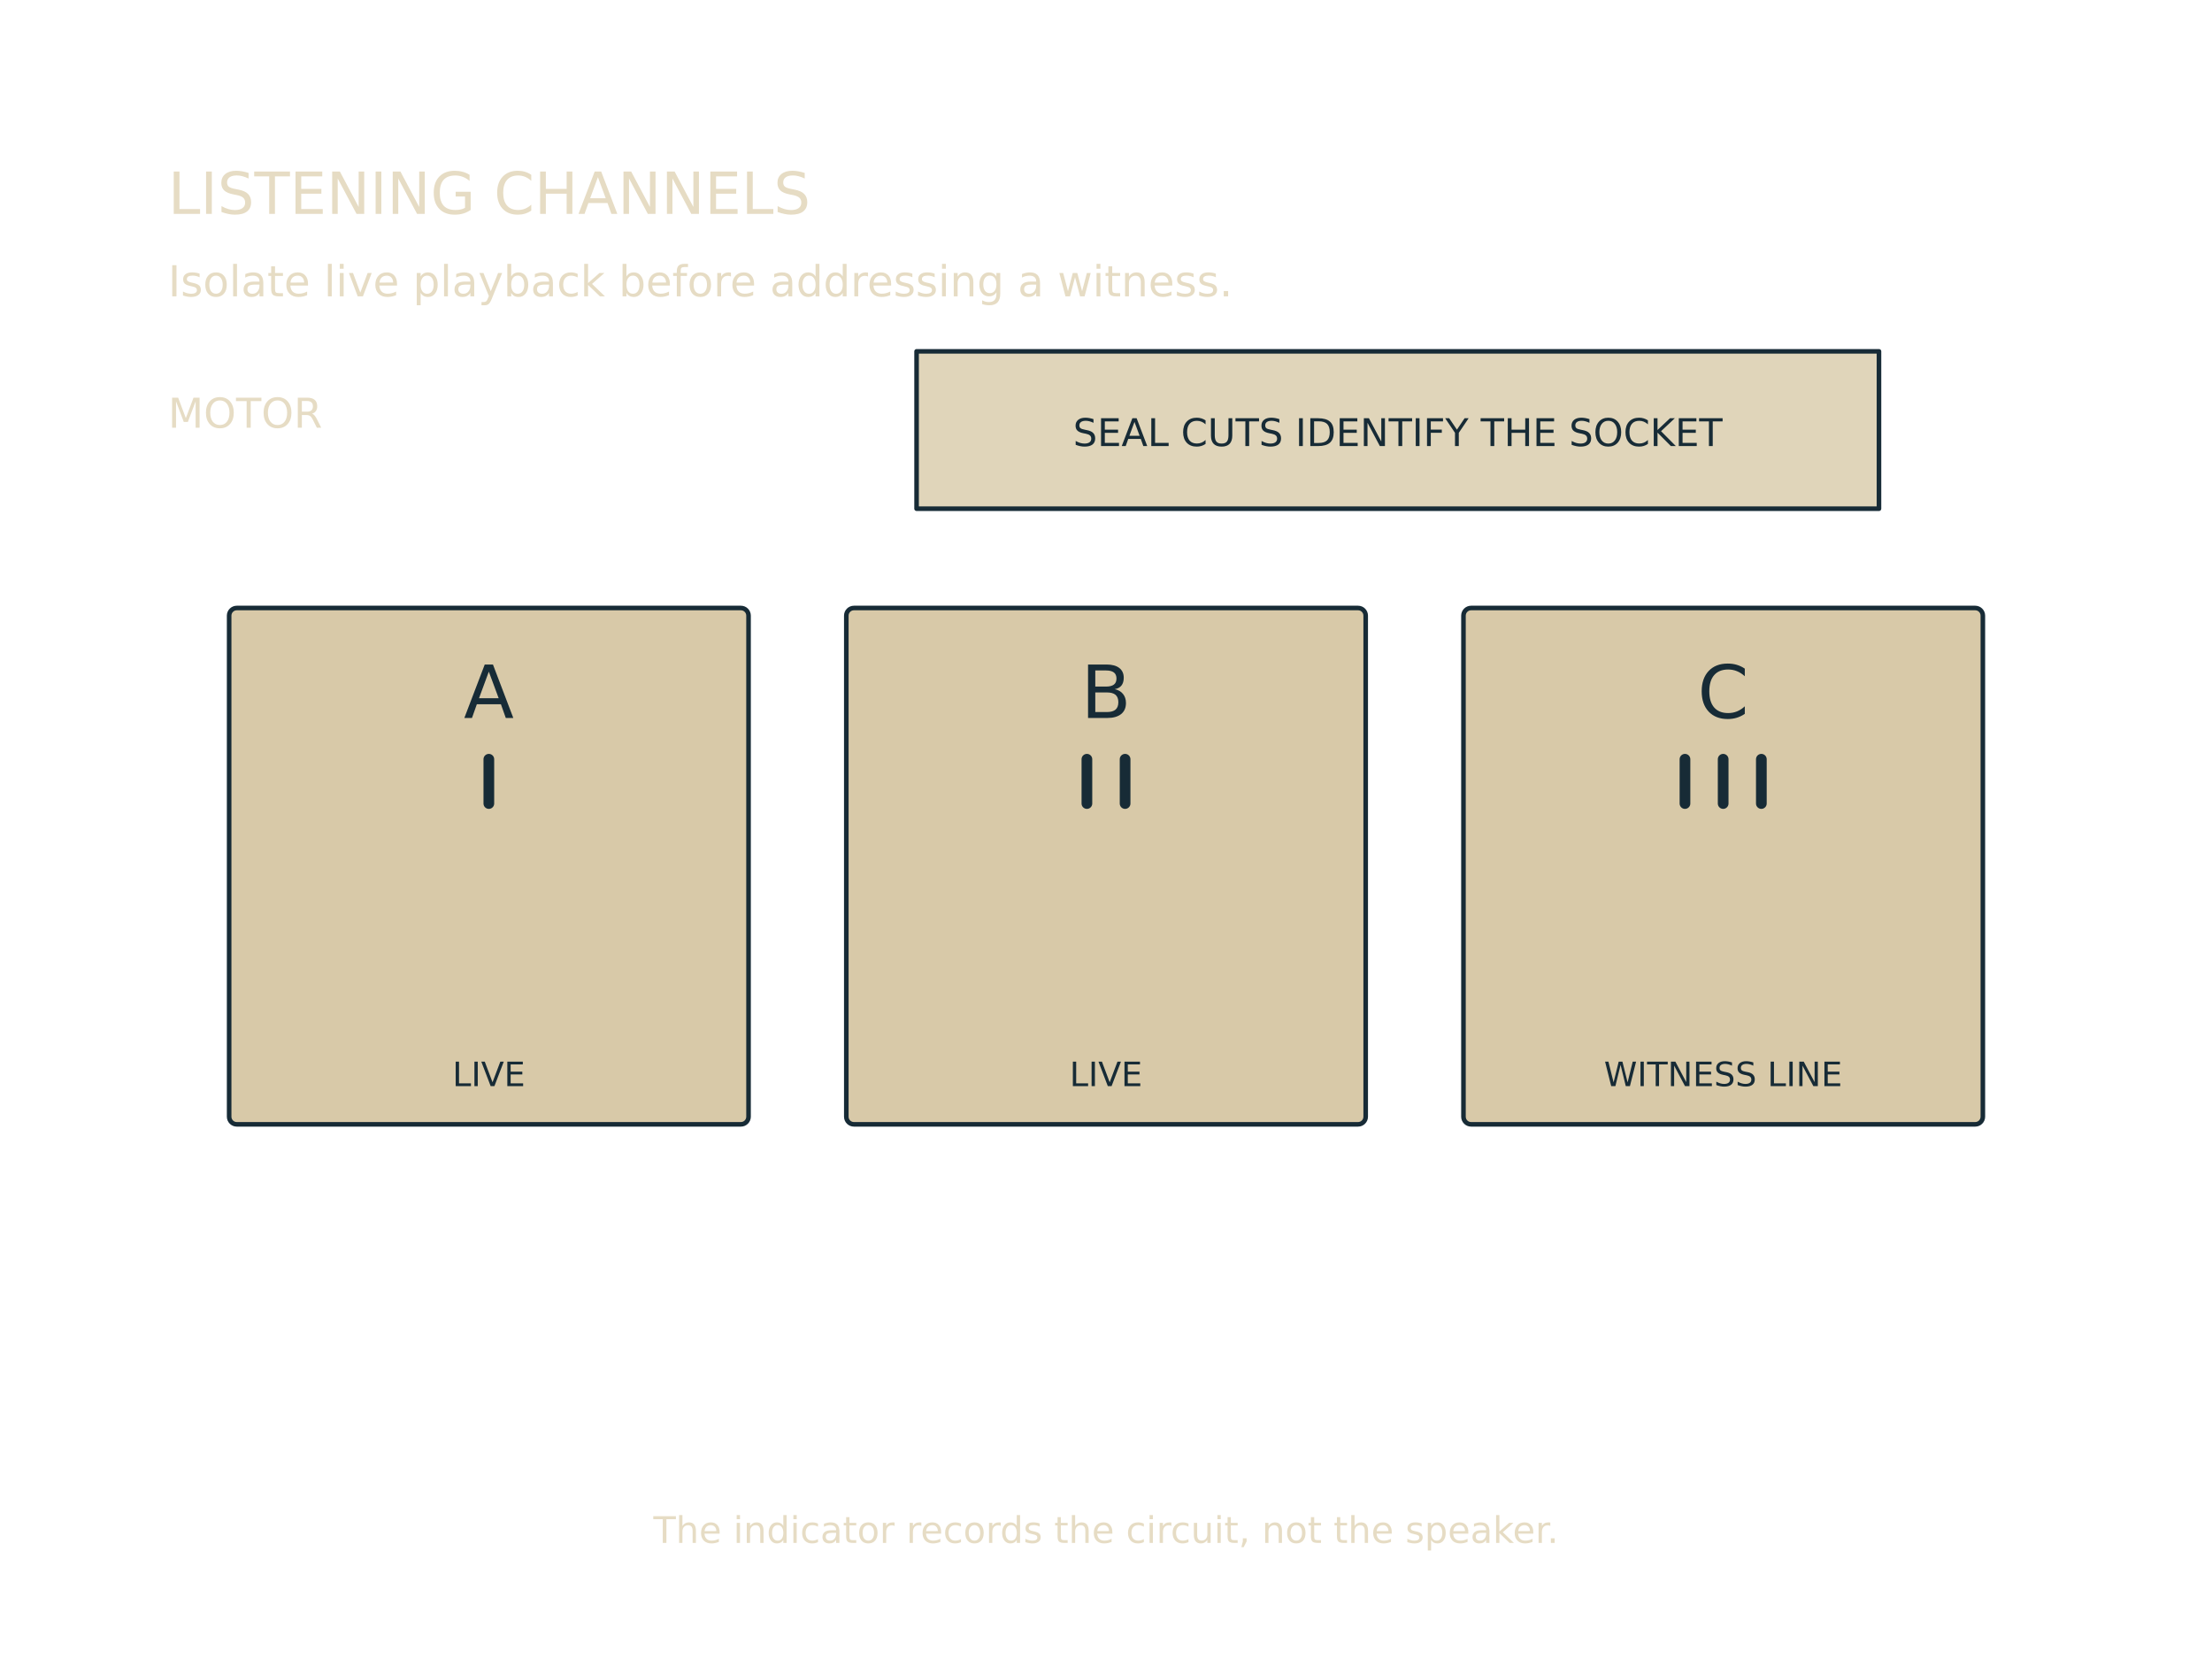
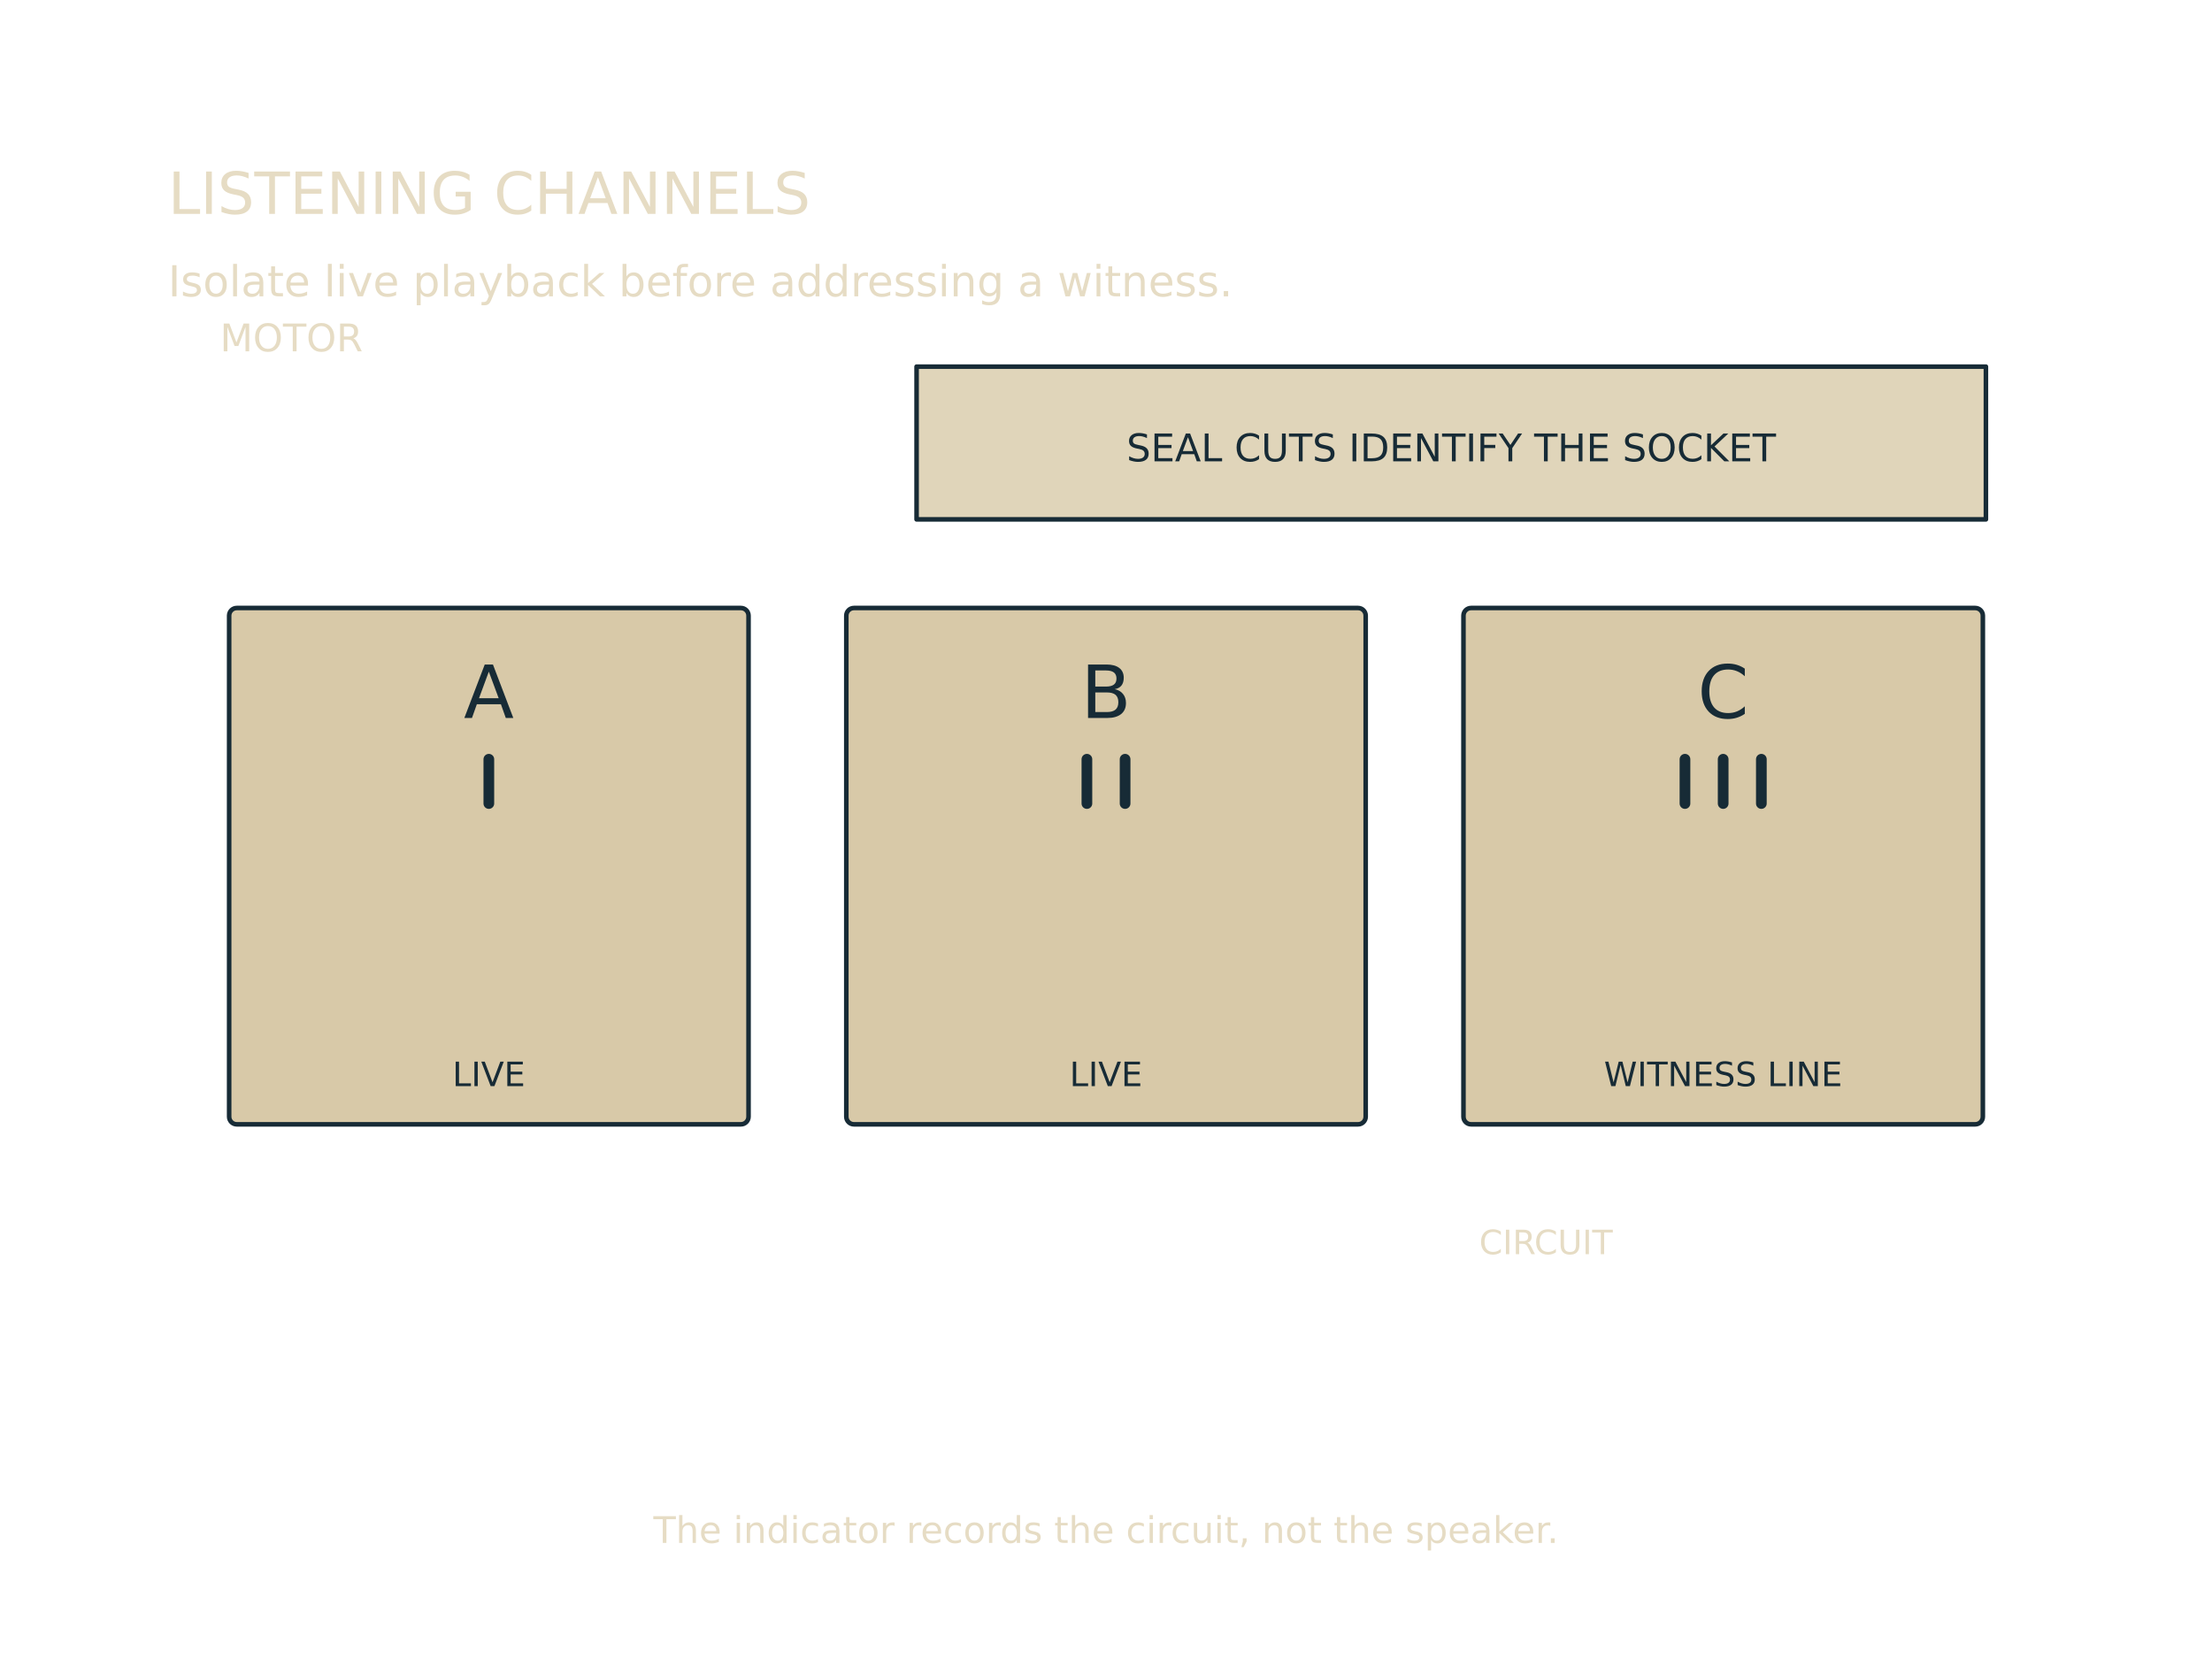
<svg xmlns="http://www.w3.org/2000/svg" width="1448" height="1086" viewBox="0 0 1448 1086">
  <g stroke-linejoin="round" stroke-linecap="round">
    <text x="110" y="140" font-family="DejaVu Sans" font-size="38" fill="#e6dcc4" text-anchor="start">LISTENING CHANNELS</text>
    <text x="110" y="194" font-family="DejaVu Sans" font-size="28" fill="#e6dcc4" text-anchor="start">Isolate live playback before addressing a witness.</text>
-     <text x="110" y="280" font-family="DejaVu Sans" font-size="27" fill="#e6dcc4" text-anchor="start">MOTOR</text>
-     <rect x="600" y="230" width="630" height="103" rx="0" fill="#e0d5ba" stroke="#172b36" stroke-width="3" />
-     <text x="915" y="292" font-family="DejaVu Sans" font-size="25" fill="#172b36" text-anchor="middle">SEAL CUTS IDENTIFY THE SOCKET</text>
+     <text x="144" y="230" font-family="DejaVu Sans" font-size="25" fill="#e6dcc4" text-anchor="start">MOTOR</text>
+     <rect x="600" y="240" width="700" height="100" rx="0" fill="#e0d5ba" stroke="#172b36" stroke-width="3" />
+     <text x="950" y="302" font-family="DejaVu Sans" font-size="25" fill="#172b36" text-anchor="middle">SEAL CUTS IDENTIFY THE SOCKET</text>
    <rect x="150" y="398" width="340" height="338" rx="5" fill="#d8c9a8" stroke="#172b36" stroke-width="3" />
    <text x="320" y="470" font-family="DejaVu Sans" font-size="48" fill="#172b36" text-anchor="middle">A</text>
    <path d="M320.0 497 L320.0 526" fill="none" stroke="#172b36" stroke-width="7" />
    <text x="320" y="711" font-family="DejaVu Sans" font-size="22" fill="#172b36" text-anchor="middle">LIVE</text>
    <rect x="554" y="398" width="340" height="338" rx="5" fill="#d8c9a8" stroke="#172b36" stroke-width="3" />
    <text x="724" y="470" font-family="DejaVu Sans" font-size="48" fill="#172b36" text-anchor="middle">B</text>
    <path d="M711.5 497 L711.5 526" fill="none" stroke="#172b36" stroke-width="7" />
    <path d="M736.5 497 L736.5 526" fill="none" stroke="#172b36" stroke-width="7" />
    <text x="724" y="711" font-family="DejaVu Sans" font-size="22" fill="#172b36" text-anchor="middle">LIVE</text>
    <rect x="958" y="398" width="340" height="338" rx="5" fill="#d8c9a8" stroke="#172b36" stroke-width="3" />
    <text x="1128" y="470" font-family="DejaVu Sans" font-size="48" fill="#172b36" text-anchor="middle">C</text>
    <path d="M1103.0 497 L1103.0 526" fill="none" stroke="#172b36" stroke-width="7" />
    <path d="M1128.0 497 L1128.0 526" fill="none" stroke="#172b36" stroke-width="7" />
    <path d="M1153.0 497 L1153.0 526" fill="none" stroke="#172b36" stroke-width="7" />
    <text x="1128" y="711" font-family="DejaVu Sans" font-size="22" fill="#172b36" text-anchor="middle">WITNESS LINE</text>
+     <text x="1012" y="821" font-family="DejaVu Sans" font-size="22" fill="#e6dcc4" text-anchor="middle">CIRCUIT</text>
    <text x="724" y="1010" font-family="DejaVu Sans" font-size="24" fill="#e6dcc4" text-anchor="middle">The indicator records the circuit, not the speaker.</text>
  </g>
</svg>
